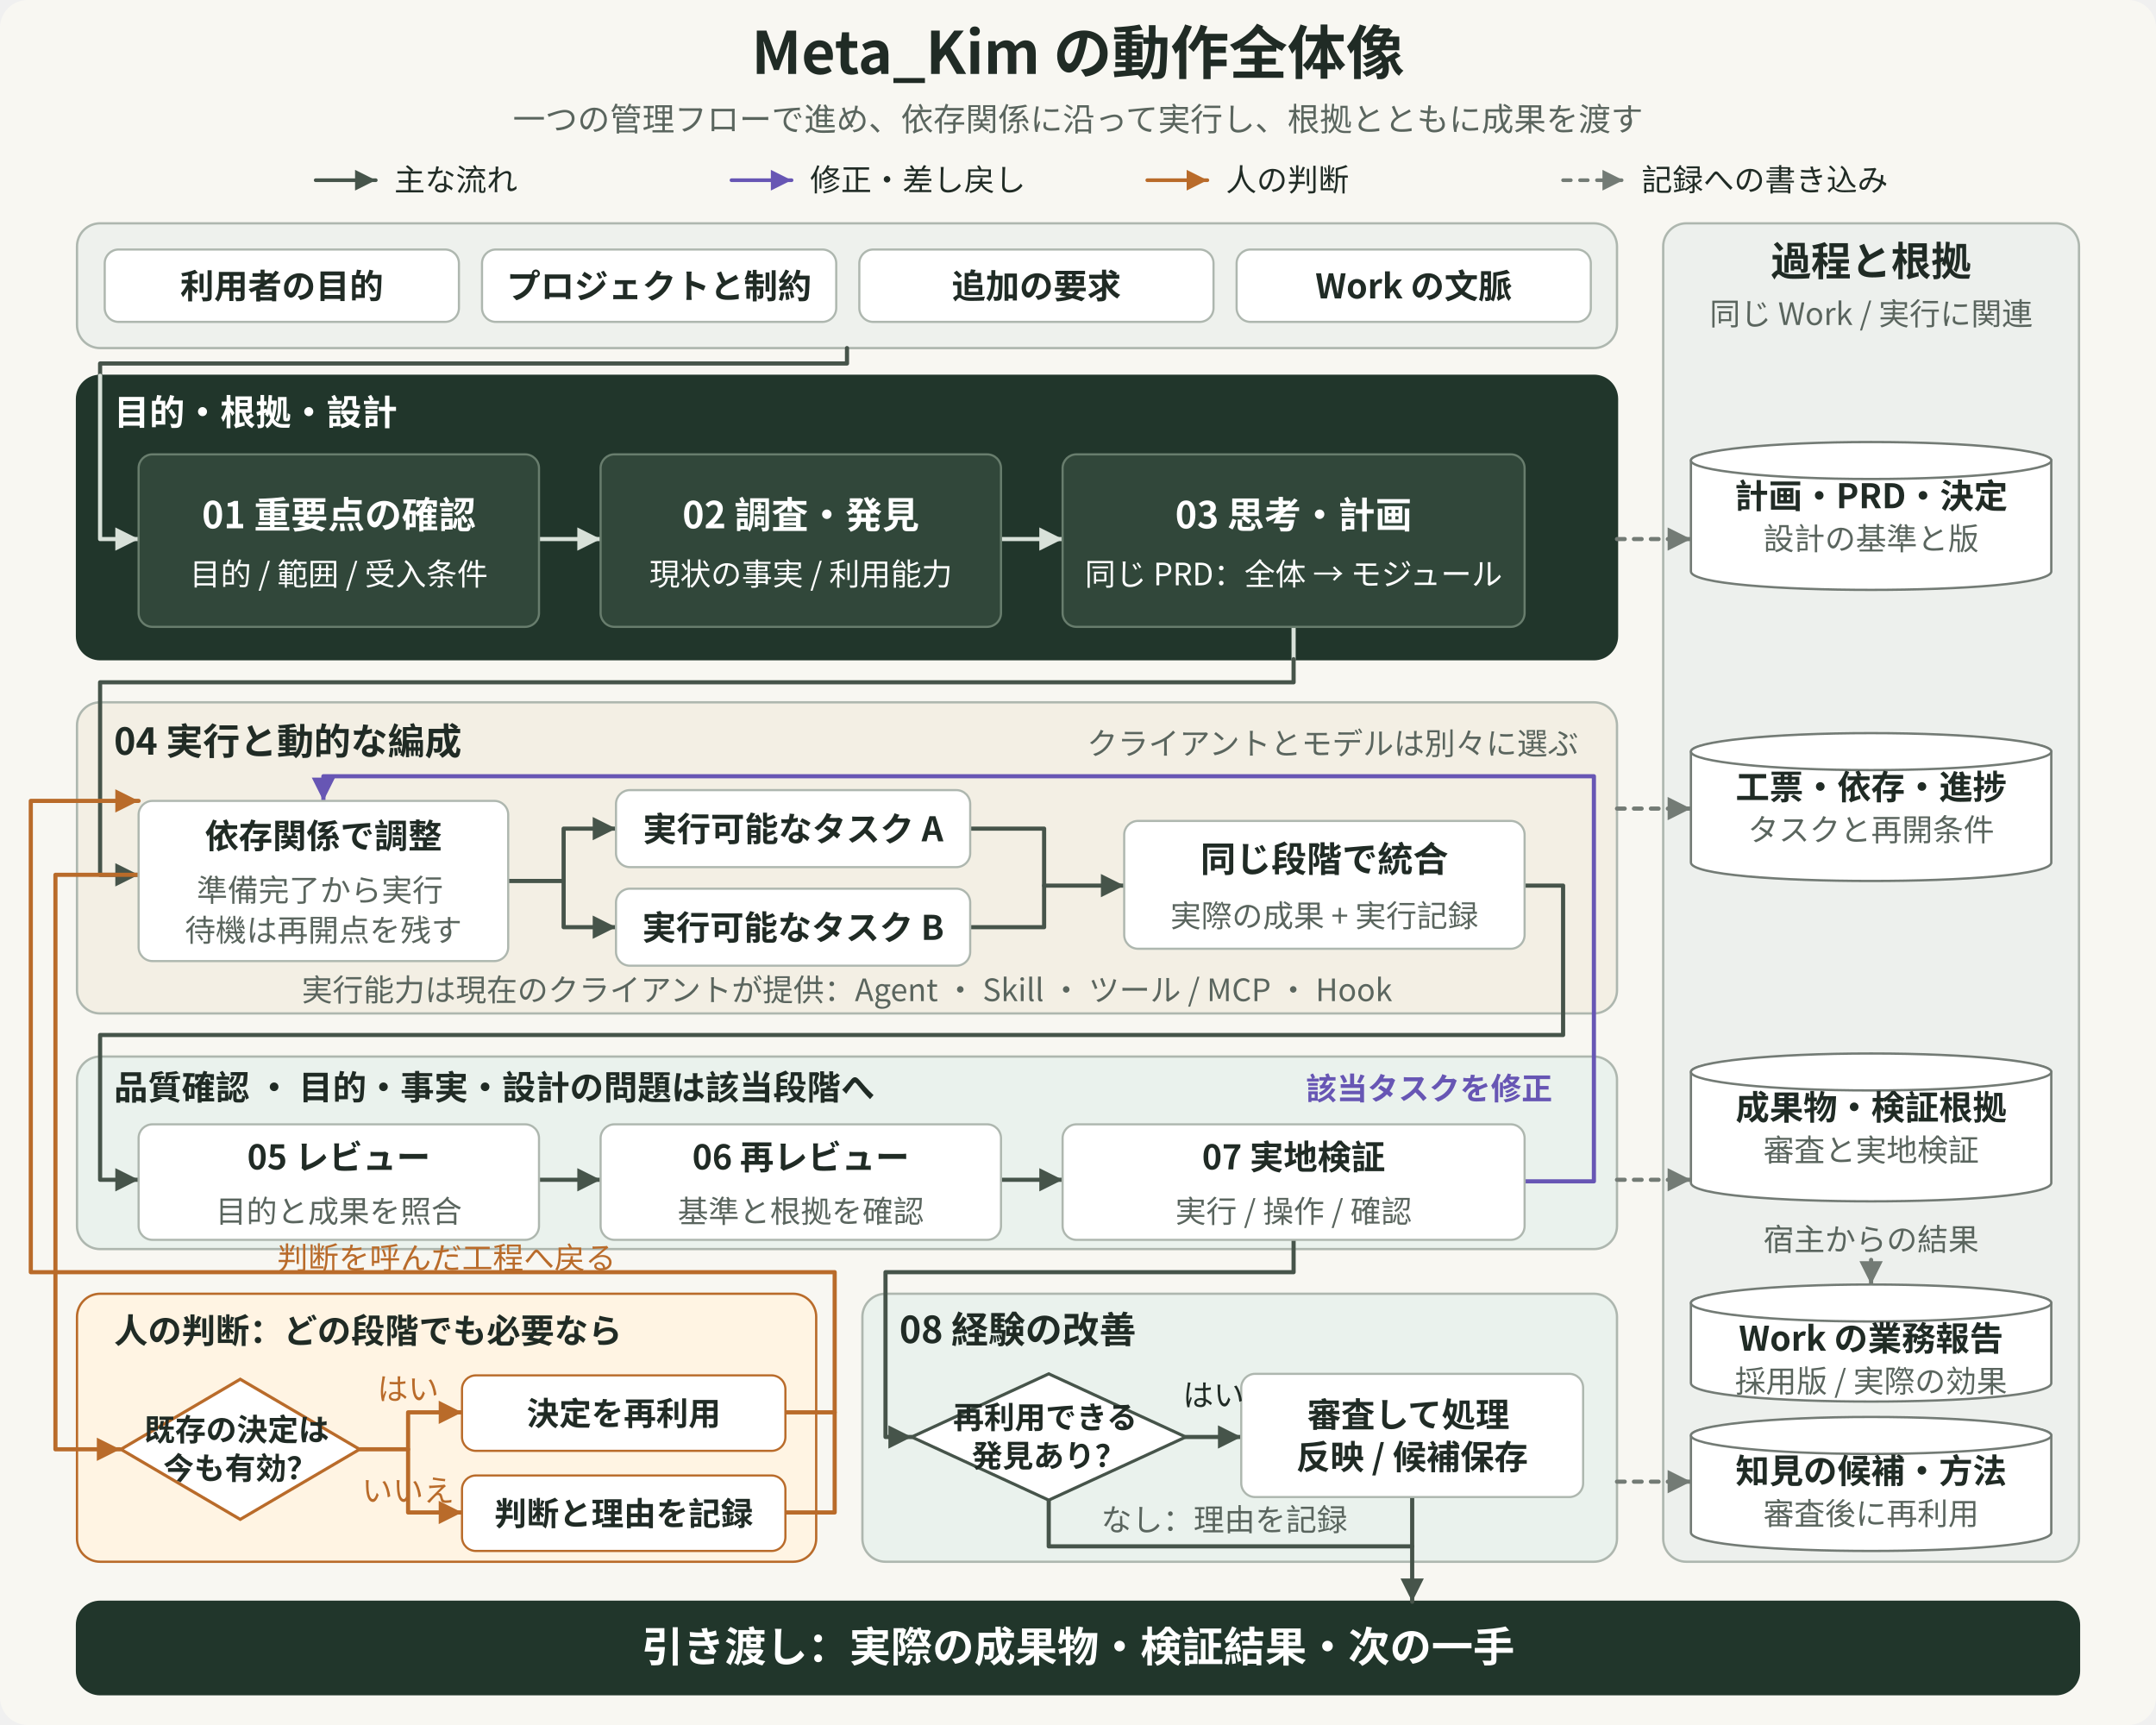
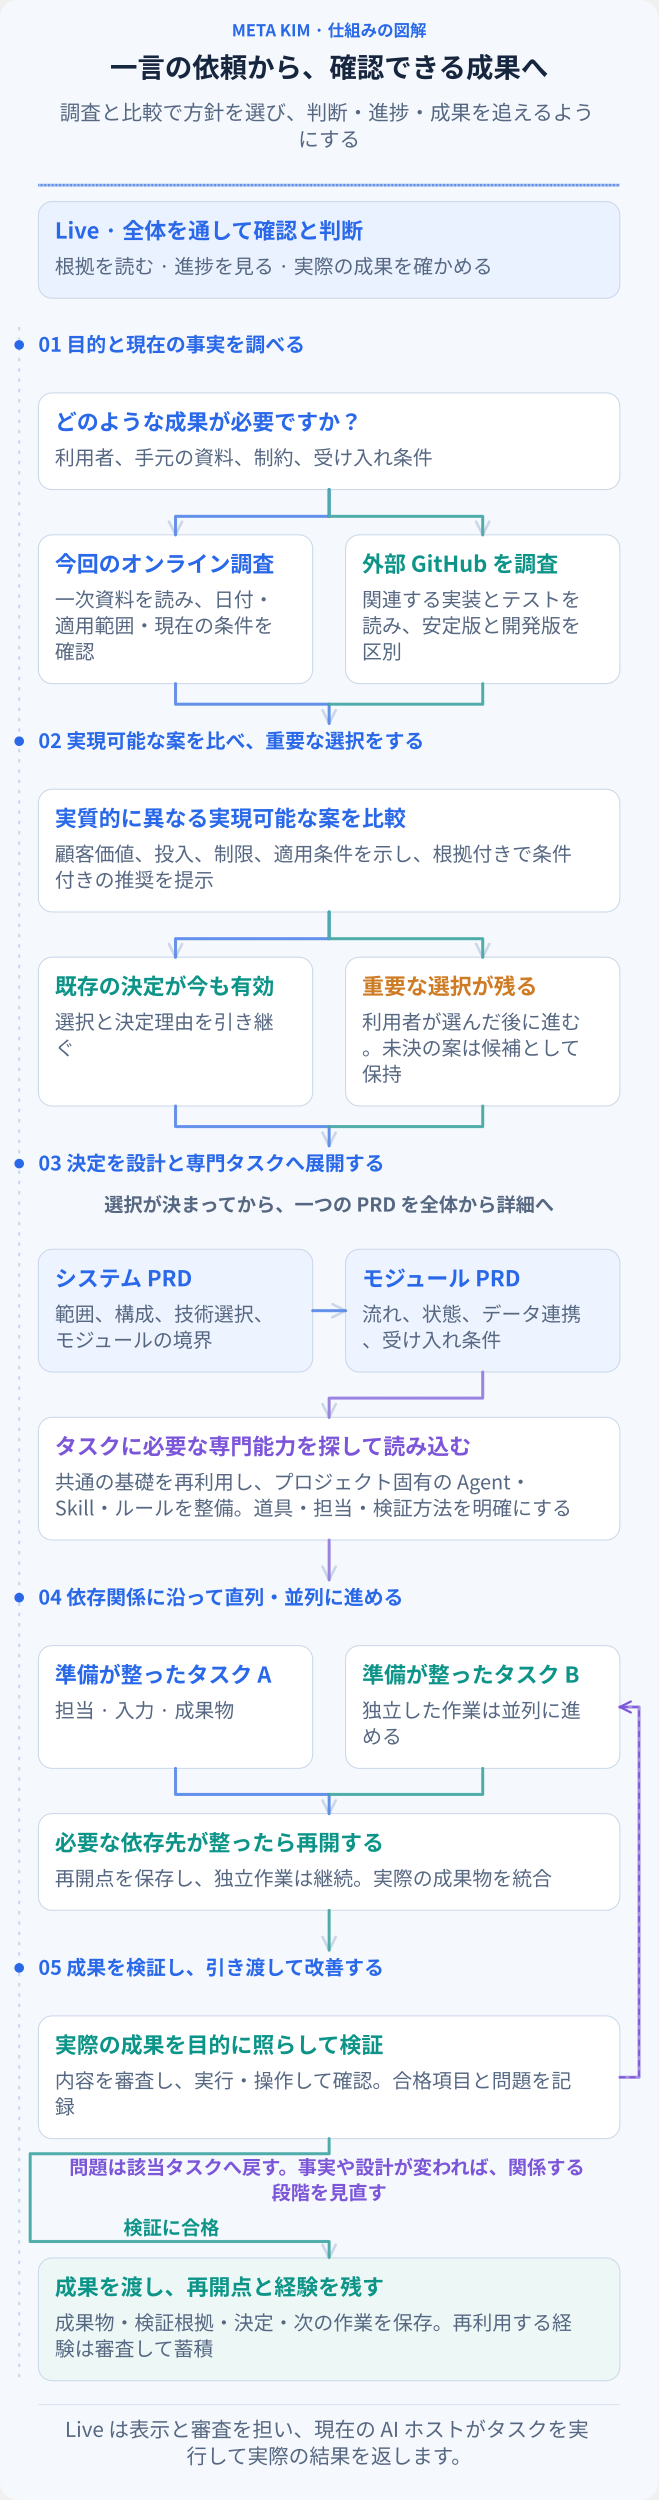
- <svg xmlns="http://www.w3.org/2000/svg" width="1400" height="1120" viewBox="0 0 1400 1120" role="img" aria-labelledby="title desc" lang="ja-JP">
-   <style>text{font-family:"Noto Sans CJK SC","Microsoft YaHei",sans-serif}@media(prefers-reduced-motion:reduce){*{animation:none!important}}</style>
+ <svg xmlns="http://www.w3.org/2000/svg" width="960" height="3646" viewBox="0 0 960 3646" role="img" aria-labelledby="title description" lang="ja-JP" xml:lang="ja-JP">
  <defs>
-     <marker id="main" viewBox="0 0 10 10" refX="9" refY="5" markerWidth="7" markerHeight="7" orient="auto">
-       <path d="M1 1L9 5L1 9Z" fill="#46544a" />
+     <marker id="arrow" viewBox="0 0 10 10" refX="9" refY="5" markerWidth="8" markerHeight="8" orient="auto-start-reverse">
+       <path d="M1 1L9 5L1 9" fill="none" stroke="#cad7e8" stroke-width="1.6" stroke-linecap="round" />
    </marker>
-     <marker id="human" viewBox="0 0 10 10" refX="9" refY="5" markerWidth="7" markerHeight="7" orient="auto">
-       <path d="M1 1L9 5L1 9Z" fill="#b96b2a" />
-     </marker>
-     <marker id="back" viewBox="0 0 10 10" refX="9" refY="5" markerWidth="7" markerHeight="7" orient="auto">
-       <path d="M1 1L9 5L1 9Z" fill="#6756b4" />
-     </marker>
-     <marker id="record" viewBox="0 0 10 10" refX="9" refY="5" markerWidth="7" markerHeight="7" orient="auto">
-       <path d="M1 1L9 5L1 9Z" fill="#737b75" />
-     </marker>
-     <marker id="light" viewBox="0 0 10 10" refX="9" refY="5" markerWidth="7" markerHeight="7" orient="auto">
-       <path d="M1 1L9 5L1 9Z" fill="#d8e1d9" />
+     <marker id="back-arrow" viewBox="0 0 10 10" refX="9" refY="5" markerWidth="8" markerHeight="8" orient="auto">
+       <path d="M1 1L9 5L1 9" fill="none" stroke="#7c56d8" stroke-width="1.6" stroke-linecap="round" />
    </marker>
  </defs>
-   <rect width="1400" height="1120" rx="18" fill="#f8f7f2" />
-   <rect x="50" y="145" width="1000" height="81" rx="15" fill="#eef1ed" stroke="#aeb7af" stroke-width="1.5" />
-   <rect x="50" y="244" width="1000" height="184" rx="15" fill="#21362b" stroke="#21362b" stroke-width="1.5" />
-   <rect x="50" y="456" width="1000" height="202" rx="15" fill="#f3efe4" stroke="#aeb7af" stroke-width="1.5" />
-   <rect x="50" y="686" width="1000" height="125" rx="15" fill="#eaf2ed" stroke="#aeb7af" stroke-width="1.5" />
-   <rect x="50" y="840" width="480" height="174" rx="15" fill="#fff4e3" stroke="#b96b2a" stroke-width="1.5" />
-   <rect x="560" y="840" width="490" height="174" rx="15" fill="#eaf2ed" stroke="#aeb7af" stroke-width="1.5" />
-   <rect x="1080" y="145" width="270" height="869" rx="15" fill="#edf0ed" stroke="#aeb7af" stroke-width="1.5" />
-   <rect x="50" y="1040" width="1300" height="60" rx="15" fill="#21362b" stroke="#21362b" stroke-width="1.5" />
-   <path d="M205 117 L244 117" fill="none" stroke="#46544a" stroke-width="2.4" stroke-linecap="round" stroke-linejoin="round" marker-end="url(#main)" />
-   <path d="M475 117 L514 117" fill="none" stroke="#6756b4" stroke-width="2.4" stroke-linecap="round" stroke-linejoin="round" marker-end="url(#back)" />
-   <path d="M745 117 L784 117" fill="none" stroke="#b96b2a" stroke-width="2.4" stroke-linecap="round" stroke-linejoin="round" marker-end="url(#human)" />
-   <path d="M1015 117 L1054 117" fill="none" stroke="#737b75" stroke-width="2.4" stroke-linecap="round" stroke-linejoin="round" stroke-dasharray="5 6" marker-end="url(#record)" />
-   <path d="M550 226 L550 236 L65 236 L65 244" fill="none" stroke="#46544a" stroke-width="2.7" stroke-linecap="round" stroke-linejoin="round" />
-   <path d="M65 244 L65 350 L90 350" fill="none" stroke="#d8e1d9" stroke-width="2.7" stroke-linecap="round" stroke-linejoin="round" marker-end="url(#light)" />
-   <path d="M350 350 L390 350" fill="none" stroke="#d8e1d9" stroke-width="2.7" stroke-linecap="round" stroke-linejoin="round" marker-end="url(#light)" />
-   <path d="M650 350 L690 350" fill="none" stroke="#d8e1d9" stroke-width="2.7" stroke-linecap="round" stroke-linejoin="round" marker-end="url(#light)" />
-   <path d="M840 407 L840 428" fill="none" stroke="#d8e1d9" stroke-width="2.7" stroke-linecap="round" stroke-linejoin="round" />
-   <path d="M840 428 L840 443 L65 443 L65 568 L90 568" fill="none" stroke="#46544a" stroke-width="2.7" stroke-linecap="round" stroke-linejoin="round" marker-end="url(#main)" />
-   <path d="M330 572 L366 572 L366 538 L400 538" fill="none" stroke="#46544a" stroke-width="2.7" stroke-linecap="round" stroke-linejoin="round" marker-end="url(#main)" />
-   <path d="M366 572 L366 602 L400 602" fill="none" stroke="#46544a" stroke-width="2.7" stroke-linecap="round" stroke-linejoin="round" marker-end="url(#main)" />
-   <path d="M630 538 L678 538 L678 575 L730 575" fill="none" stroke="#46544a" stroke-width="2.7" stroke-linecap="round" stroke-linejoin="round" marker-end="url(#main)" />
-   <path d="M630 602 L678 602 L678 575" fill="none" stroke="#46544a" stroke-width="2.7" stroke-linecap="round" stroke-linejoin="round" />
-   <path d="M990 575 L1015 575 L1015 672 L65 672 L65 766 L90 766" fill="none" stroke="#46544a" stroke-width="2.7" stroke-linecap="round" stroke-linejoin="round" marker-end="url(#main)" />
-   <path d="M350 766 L390 766" fill="none" stroke="#46544a" stroke-width="2.7" stroke-linecap="round" stroke-linejoin="round" marker-end="url(#main)" />
-   <path d="M650 766 L690 766" fill="none" stroke="#46544a" stroke-width="2.7" stroke-linecap="round" stroke-linejoin="round" marker-end="url(#main)" />
-   <path d="M990 767 L1035 767 L1035 504 L210 504 L210 520" fill="none" stroke="#6756b4" stroke-width="2.7" stroke-linecap="round" stroke-linejoin="round" marker-end="url(#back)" />
-   <path d="M90 568 L36 568 L36 941 L78 941" fill="none" stroke="#b96b2a" stroke-width="2.7" stroke-linecap="round" stroke-linejoin="round" marker-end="url(#human)" />
-   <path d="M234 941 L265 941 L265 917 L300 917" fill="none" stroke="#b96b2a" stroke-width="2.7" stroke-linecap="round" stroke-linejoin="round" marker-end="url(#human)" />
-   <path d="M265 941 L265 982 L300 982" fill="none" stroke="#b96b2a" stroke-width="2.7" stroke-linecap="round" stroke-linejoin="round" marker-end="url(#human)" />
-   <path d="M510 917 L542 917 L542 826 L20 826 L20 520 L90 520" fill="none" stroke="#b96b2a" stroke-width="2.7" stroke-linecap="round" stroke-linejoin="round" marker-end="url(#human)" />
-   <path d="M510 982 L542 982 L542 917" fill="none" stroke="#b96b2a" stroke-width="2.7" stroke-linecap="round" stroke-linejoin="round" />
-   <path d="M840 799 L840 826 L575 826 L575 933 L592 933" fill="none" stroke="#46544a" stroke-width="2.7" stroke-linecap="round" stroke-linejoin="round" marker-end="url(#main)" />
-   <path d="M770 933 L806 933" fill="none" stroke="#46544a" stroke-width="2.7" stroke-linecap="round" stroke-linejoin="round" marker-end="url(#main)" />
-   <path d="M681 974 L681 1004 L917 1004" fill="none" stroke="#46544a" stroke-width="2.7" stroke-linecap="round" stroke-linejoin="round" />
-   <path d="M917 972 L917 1040" fill="none" stroke="#46544a" stroke-width="2.7" stroke-linecap="round" stroke-linejoin="round" marker-end="url(#main)" />
-   <path d="M1215 818 L1215 834" fill="none" stroke="#737b75" stroke-width="2.7" stroke-linecap="round" stroke-linejoin="round" stroke-dasharray="5 6" marker-end="url(#record)" />
-   <path d="M1050 350 L1098 350" fill="none" stroke="#737b75" stroke-width="2.7" stroke-linecap="round" stroke-linejoin="round" stroke-dasharray="5 6" marker-end="url(#record)" />
-   <path d="M1050 525 L1098 525" fill="none" stroke="#737b75" stroke-width="2.7" stroke-linecap="round" stroke-linejoin="round" stroke-dasharray="5 6" marker-end="url(#record)" />
-   <path d="M1050 766 L1098 766" fill="none" stroke="#737b75" stroke-width="2.7" stroke-linecap="round" stroke-linejoin="round" stroke-dasharray="5 6" marker-end="url(#record)" />
-   <path d="M1050 962 L1098 962" fill="none" stroke="#737b75" stroke-width="2.7" stroke-linecap="round" stroke-linejoin="round" stroke-dasharray="5 6" marker-end="url(#record)" />
-   <g data-box="68,162,230,47" data-label="利用者の目的">
-     <rect x="68" y="162" width="230" height="47" rx="9" fill="#fff" stroke="#aeb7af" stroke-width="1.4" />
-   </g>
-   <g data-box="313,162,230,47" data-label="プロジェクトと制約">
-     <rect x="313" y="162" width="230" height="47" rx="9" fill="#fff" stroke="#aeb7af" stroke-width="1.4" />
-   </g>
-   <g data-box="558,162,230,47" data-label="追加の要求">
-     <rect x="558" y="162" width="230" height="47" rx="9" fill="#fff" stroke="#aeb7af" stroke-width="1.4" />
-   </g>
-   <g data-box="803,162,230,47" data-label="Work の文脈">
-     <rect x="803" y="162" width="230" height="47" rx="9" fill="#fff" stroke="#aeb7af" stroke-width="1.4" />
-   </g>
-   <g data-box="90,295,260,112" data-label="01 重要点の確認">
-     <rect x="90" y="295" width="260" height="112" rx="9" fill="#31473a" stroke="#687d6d" stroke-width="1.4" />
-   </g>
-   <g data-box="390,295,260,112" data-label="02 調査・発見">
-     <rect x="390" y="295" width="260" height="112" rx="9" fill="#31473a" stroke="#687d6d" stroke-width="1.4" />
-   </g>
-   <g data-box="690,295,300,112" data-label="03 思考・計画">
-     <rect x="690" y="295" width="300" height="112" rx="9" fill="#31473a" stroke="#687d6d" stroke-width="1.4" />
-   </g>
-   <g data-box="90,520,240,104" data-label="依存関係で調整">
-     <rect x="90" y="520" width="240" height="104" rx="9" fill="#fff" stroke="#aeb7af" stroke-width="1.4" />
-   </g>
-   <g data-box="400,513,230,50" data-label="実行可能なタスク A">
-     <rect x="400" y="513" width="230" height="50" rx="9" fill="#fff" stroke="#aeb7af" stroke-width="1.4" />
-   </g>
-   <g data-box="400,577,230,50" data-label="実行可能なタスク B">
-     <rect x="400" y="577" width="230" height="50" rx="9" fill="#fff" stroke="#aeb7af" stroke-width="1.4" />
-   </g>
-   <g data-box="730,533,260,83" data-label="同じ段階で統合">
-     <rect x="730" y="533" width="260" height="83" rx="9" fill="#fff" stroke="#aeb7af" stroke-width="1.4" />
-   </g>
-   <g data-box="90,730,260,75" data-label="05 レビュー">
-     <rect x="90" y="730" width="260" height="75" rx="9" fill="#fff" stroke="#aeb7af" stroke-width="1.4" />
-   </g>
-   <g data-box="390,730,260,75" data-label="06 再レビュー">
-     <rect x="390" y="730" width="260" height="75" rx="9" fill="#fff" stroke="#aeb7af" stroke-width="1.4" />
-   </g>
-   <g data-box="690,730,300,75" data-label="07 実地検証">
-     <rect x="690" y="730" width="300" height="75" rx="9" fill="#fff" stroke="#aeb7af" stroke-width="1.4" />
-   </g>
-   <path d="M156 895.5L233.5 941L156 986.5L78.5 941Z" fill="#fff" stroke="#b96b2a" stroke-width="2" />
-   <g data-box="300,893,210,49" data-label="決定を再利用">
-     <rect x="300" y="893" width="210" height="49" rx="9" fill="#fff" stroke="#b96b2a" stroke-width="1.4" />
-   </g>
-   <g data-box="300,958,210,49" data-label="判断と理由を記録">
-     <rect x="300" y="958" width="210" height="49" rx="9" fill="#fff" stroke="#b96b2a" stroke-width="1.4" />
-   </g>
-   <path d="M681 892.0L770.0 933L681 974.0L592.0 933Z" fill="#fff" stroke="#46544a" stroke-width="2" />
-   <g data-box="806,892,222,80" data-label="審査して処理 反映 / 候補保存">
-     <rect x="806" y="892" width="222" height="80" rx="9" fill="#fff" stroke="#aeb7af" stroke-width="1.4" />
-   </g>
-   <path d="M1098 299C1098 285 1332 285 1332 299V371C1332 387 1098 387 1098 371Z" fill="#fff" stroke="#737b75" stroke-width="1.5" />
-   <ellipse cx="1215.0" cy="299" rx="117.0" ry="12" fill="#fff" stroke="#737b75" stroke-width="1.5" />
-   <path d="M1098 488C1098 474 1332 474 1332 488V560C1332 576 1098 576 1098 560Z" fill="#fff" stroke="#737b75" stroke-width="1.5" />
-   <ellipse cx="1215.0" cy="488" rx="117.0" ry="12" fill="#fff" stroke="#737b75" stroke-width="1.5" />
-   <path d="M1098 696C1098 682 1332 682 1332 696V768C1332 784 1098 784 1098 768Z" fill="#fff" stroke="#737b75" stroke-width="1.5" />
-   <ellipse cx="1215.0" cy="696" rx="117.0" ry="12" fill="#fff" stroke="#737b75" stroke-width="1.5" />
-   <path d="M1098 846C1098 832 1332 832 1332 846V898C1332 914 1098 914 1098 898Z" fill="#fff" stroke="#737b75" stroke-width="1.5" />
-   <ellipse cx="1215.0" cy="846" rx="117.0" ry="12" fill="#fff" stroke="#737b75" stroke-width="1.5" />
-   <path d="M1098 932C1098 918 1332 918 1332 932V995C1332 1011 1098 1011 1098 995Z" fill="#fff" stroke="#737b75" stroke-width="1.5" />
-   <ellipse cx="1215.0" cy="932" rx="117.0" ry="12" fill="#fff" stroke="#737b75" stroke-width="1.5" />
-   <text x="700" y="48" fill="#202b25" font-size="38" font-weight="700" text-anchor="middle">
-     <tspan x="700" dy="0">Meta_Kim の動作全体像</tspan>
-   </text>
-   <text x="700" y="85" fill="#5a655e" font-size="21" font-weight="450" text-anchor="middle">
-     <tspan x="700" dy="0">一つの管理フローで進め、依存関係に沿って実行し、根拠とともに成果を渡す</tspan>
-   </text>
-   <text x="256" y="124" fill="#202b25" font-size="20" font-weight="450" text-anchor="start">
-     <tspan x="256" dy="0">主な流れ</tspan>
-   </text>
-   <text x="526" y="124" fill="#202b25" font-size="20" font-weight="450" text-anchor="start">
-     <tspan x="526" dy="0">修正・差し戻し</tspan>
-   </text>
-   <text x="796" y="124" fill="#202b25" font-size="20" font-weight="450" text-anchor="start">
-     <tspan x="796" dy="0">人の判断</tspan>
-   </text>
-   <text x="1066" y="124" fill="#202b25" font-size="20" font-weight="450" text-anchor="start">
-     <tspan x="1066" dy="0">記録への書き込み</tspan>
-   </text>
-   <text x="183.0" y="193.75" fill="#202b25" font-size="22" font-weight="700" text-anchor="middle">
-     <tspan x="183.0" dy="0">利用者の目的</tspan>
-   </text>
-   <text x="428.0" y="193.75" fill="#202b25" font-size="22" font-weight="700" text-anchor="middle">
-     <tspan x="428.0" dy="0">プロジェクトと制約</tspan>
-   </text>
-   <text x="673.0" y="193.75" fill="#202b25" font-size="22" font-weight="700" text-anchor="middle">
-     <tspan x="673.0" dy="0">追加の要求</tspan>
-   </text>
-   <text x="918.0" y="193.75" fill="#202b25" font-size="22" font-weight="700" text-anchor="middle">
-     <tspan x="918.0" dy="0">Work の文脈</tspan>
-   </text>
-   <text x="74" y="276" fill="#fff" font-size="23" font-weight="700" text-anchor="start">
-     <tspan x="74" dy="0">目的・根拠・設計</tspan>
-   </text>
-   <text x="220.0" y="343.0" fill="#fff" font-size="24" font-weight="700" text-anchor="middle">
-     <tspan x="220.0" dy="0">01 重要点の確認</tspan>
-   </text>
-   <text x="220.0" y="380.0" fill="#fff" font-size="20" font-weight="450" text-anchor="middle">
-     <tspan x="220.0" dy="0">目的 / 範囲 / 受入条件</tspan>
-   </text>
-   <text x="520.0" y="343.0" fill="#fff" font-size="24" font-weight="700" text-anchor="middle">
-     <tspan x="520.0" dy="0">02 調査・発見</tspan>
-   </text>
-   <text x="520.0" y="380.0" fill="#fff" font-size="20" font-weight="450" text-anchor="middle">
-     <tspan x="520.0" dy="0">現状の事実 / 利用能力</tspan>
-   </text>
-   <text x="840.0" y="343.0" fill="#fff" font-size="24" font-weight="700" text-anchor="middle">
-     <tspan x="840.0" dy="0">03 思考・計画</tspan>
-   </text>
-   <text x="840.0" y="380.0" fill="#fff" font-size="20" font-weight="450" text-anchor="middle">
-     <tspan x="840.0" dy="0">同じ PRD：全体 → モジュール</tspan>
-   </text>
-   <text x="74" y="490" fill="#202b25" font-size="24" font-weight="700" text-anchor="start">
-     <tspan x="74" dy="0">04 実行と動的な編成</tspan>
-   </text>
-   <text x="1025" y="490" fill="#5a655e" font-size="20" font-weight="450" text-anchor="end">
-     <tspan x="1025" dy="0">クライアントとモデルは別々に選ぶ</tspan>
-   </text>
-   <text x="210.0" y="550.75" fill="#202b25" font-size="22" font-weight="700" text-anchor="middle">
-     <tspan x="210.0" dy="0">依存関係で調整</tspan>
-   </text>
-   <text x="210.0" y="585.25" fill="#5a655e" font-size="20" font-weight="450" text-anchor="middle">
-     <tspan x="210.0" dy="0">準備完了から実行</tspan>
-     <tspan x="210.0" dy="26.0">待機は再開点を残す</tspan>
-   </text>
-   <text x="515.0" y="546.25" fill="#202b25" font-size="22" font-weight="700" text-anchor="middle">
-     <tspan x="515.0" dy="0">実行可能なタスク A</tspan>
-   </text>
-   <text x="515.0" y="610.25" fill="#202b25" font-size="22" font-weight="700" text-anchor="middle">
-     <tspan x="515.0" dy="0">実行可能なタスク B</tspan>
-   </text>
-   <text x="860.0" y="566.125" fill="#202b25" font-size="23" font-weight="700" text-anchor="middle">
-     <tspan x="860.0" dy="0">同じ段階で統合</tspan>
-   </text>
-   <text x="860.0" y="601.875" fill="#5a655e" font-size="20" font-weight="450" text-anchor="middle">
-     <tspan x="860.0" dy="0">実際の成果 + 実行記録</tspan>
-   </text>
-   <text x="550" y="650" fill="#5a655e" font-size="20" font-weight="450" text-anchor="middle">
-     <tspan x="550" dy="0">実行能力は現在のクライアントが提供：Agent · Skill · ツール / MCP · Hook</tspan>
-   </text>
-   <text x="74" y="714" fill="#202b25" font-size="22" font-weight="700" text-anchor="start">
-     <tspan x="74" dy="0">品質確認 · 目的・事実・設計の問題は該当段階へ</tspan>
-   </text>
-   <text x="220.0" y="759.25" fill="#202b25" font-size="22" font-weight="700" text-anchor="middle">
-     <tspan x="220.0" dy="0">05 レビュー</tspan>
-   </text>
-   <text x="220.0" y="793.75" fill="#5a655e" font-size="20" font-weight="450" text-anchor="middle">
-     <tspan x="220.0" dy="0">目的と成果を照合</tspan>
-   </text>
-   <text x="520.0" y="759.25" fill="#202b25" font-size="22" font-weight="700" text-anchor="middle">
-     <tspan x="520.0" dy="0">06 再レビュー</tspan>
-   </text>
-   <text x="520.0" y="793.75" fill="#5a655e" font-size="20" font-weight="450" text-anchor="middle">
-     <tspan x="520.0" dy="0">基準と根拠を確認</tspan>
-   </text>
-   <text x="840.0" y="759.25" fill="#202b25" font-size="22" font-weight="700" text-anchor="middle">
-     <tspan x="840.0" dy="0">07 実地検証</tspan>
-   </text>
-   <text x="840.0" y="793.75" fill="#5a655e" font-size="20" font-weight="450" text-anchor="middle">
-     <tspan x="840.0" dy="0">実行 / 操作 / 確認</tspan>
-   </text>
-   <text x="1008" y="714" fill="#6756b4" font-size="20" font-weight="700" text-anchor="end">
-     <tspan x="1008" dy="0">該当タスクを修正</tspan>
-   </text>
-   <text x="74" y="872" fill="#202b25" font-size="22" font-weight="700" text-anchor="start">
-     <tspan x="74" dy="0">人の判断：どの段階でも必要なら</tspan>
-   </text>
-   <text x="156" y="935.5" fill="#202b25" font-size="20" font-weight="700" text-anchor="middle">
-     <tspan x="156" dy="0">既存の決定は</tspan>
-     <tspan x="156" dy="25.0">今も有効？</tspan>
-   </text>
-   <text x="405.0" y="925.375" fill="#202b25" font-size="21" font-weight="700" text-anchor="middle">
-     <tspan x="405.0" dy="0">決定を再利用</tspan>
-   </text>
-   <text x="405.0" y="990.375" fill="#202b25" font-size="21" font-weight="700" text-anchor="middle">
-     <tspan x="405.0" dy="0">判断と理由を記録</tspan>
-   </text>
-   <text x="265" y="909" fill="#b96b2a" font-size="20" font-weight="450" text-anchor="middle">
-     <tspan x="265" dy="0">はい</tspan>
-   </text>
-   <text x="265" y="975" fill="#b96b2a" font-size="20" font-weight="450" text-anchor="middle">
-     <tspan x="265" dy="0">いいえ</tspan>
-   </text>
-   <text x="290" y="824" fill="#b96b2a" font-size="20" font-weight="450" text-anchor="middle">
-     <tspan x="290" dy="0">判断を呼んだ工程へ戻る</tspan>
-   </text>
-   <text x="584" y="872" fill="#202b25" font-size="24" font-weight="700" text-anchor="start">
-     <tspan x="584" dy="0">08 経験の改善</tspan>
-   </text>
-   <text x="681" y="927.5" fill="#202b25" font-size="20" font-weight="700" text-anchor="middle">
-     <tspan x="681" dy="0">再利用できる</tspan>
-     <tspan x="681" dy="25.0">発見あり？</tspan>
-   </text>
-   <text x="917.0" y="926.5" fill="#202b25" font-size="22" font-weight="700" text-anchor="middle">
-     <tspan x="917.0" dy="0">審査して処理</tspan>
-     <tspan x="917.0" dy="27.5">反映 / 候補保存</tspan>
-   </text>
-   <text x="788" y="913" fill="#202b25" font-size="20" font-weight="450" text-anchor="middle">
-     <tspan x="788" dy="0">はい</tspan>
-   </text>
-   <text x="795" y="994" fill="#5a655e" font-size="20" font-weight="450" text-anchor="middle">
-     <tspan x="795" dy="0">なし：理由を記録</tspan>
-   </text>
-   <text x="1215" y="179" fill="#202b25" font-size="26" font-weight="700" text-anchor="middle">
-     <tspan x="1215" dy="0">過程と根拠</tspan>
-   </text>
-   <text x="1215" y="211" fill="#5a655e" font-size="20" font-weight="450" text-anchor="middle">
-     <tspan x="1215" dy="0">同じ Work / 実行に関連</tspan>
-   </text>
-   <text x="1215.0" y="330" fill="#202b25" font-size="22" font-weight="700" text-anchor="middle">
-     <tspan x="1215.0" dy="0">計画・PRD・決定</tspan>
-   </text>
-   <text x="1215.0" y="357" fill="#5a655e" font-size="20" font-weight="450" text-anchor="middle">
-     <tspan x="1215.0" dy="0">設計の基準と版</tspan>
-   </text>
-   <text x="1215.0" y="519" fill="#202b25" font-size="22" font-weight="700" text-anchor="middle">
-     <tspan x="1215.0" dy="0">工票・依存・進捗</tspan>
-   </text>
-   <text x="1215.0" y="546" fill="#5a655e" font-size="20" font-weight="450" text-anchor="middle">
-     <tspan x="1215.0" dy="0">タスクと再開条件</tspan>
-   </text>
-   <text x="1215.0" y="727" fill="#202b25" font-size="22" font-weight="700" text-anchor="middle">
-     <tspan x="1215.0" dy="0">成果物・検証根拠</tspan>
-   </text>
-   <text x="1215.0" y="754" fill="#5a655e" font-size="20" font-weight="450" text-anchor="middle">
-     <tspan x="1215.0" dy="0">審査と実地検証</tspan>
-   </text>
-   <text x="1215.0" y="877" fill="#202b25" font-size="22" font-weight="700" text-anchor="middle">
-     <tspan x="1215.0" dy="0">Work の業務報告</tspan>
-   </text>
-   <text x="1215.0" y="904" fill="#5a655e" font-size="20" font-weight="450" text-anchor="middle">
-     <tspan x="1215.0" dy="0">採用版 / 実際の効果</tspan>
-   </text>
-   <text x="1215.0" y="963" fill="#202b25" font-size="22" font-weight="700" text-anchor="middle">
-     <tspan x="1215.0" dy="0">知見の候補・方法</tspan>
-   </text>
-   <text x="1215.0" y="990" fill="#5a655e" font-size="20" font-weight="450" text-anchor="middle">
-     <tspan x="1215.0" dy="0">審査後に再利用</tspan>
-   </text>
-   <text x="1215" y="812" fill="#5a655e" font-size="20" font-weight="450" text-anchor="middle">
-     <tspan x="1215" dy="0">宿主からの結果</tspan>
-   </text>
-   <text x="700" y="1079" fill="#fff" font-size="27" font-weight="700" text-anchor="middle">
-     <tspan x="700" dy="0">引き渡し：実際の成果物・検証結果・次の一手</tspan>
+   <style>text{font-family:"Noto Sans CJK JP","Yu Gothic",Arial,sans-serif}.clock{stroke-dasharray:1;stroke-dashoffset:0;animation:clock 36s linear infinite}@keyframes clock{from{stroke-dashoffset:1}to{stroke-dashoffset:0}}@keyframes m0{0%,1%{opacity:0}2.2%,97.8%{opacity:1}99%,100%{opacity:0}}.m0{opacity:0;animation:m0 36s ease-in-out infinite}
+ @keyframes m1{0%,2%{opacity:0}3.2%,8.8%{opacity:1}10%,100%{opacity:0}}.m1{opacity:0;animation:m1 36s ease-in-out infinite}
+ @keyframes m2{0%,11%{opacity:0}12.2%,21.8%{opacity:1}23%,100%{opacity:0}}.m2{opacity:0;animation:m2 36s ease-in-out infinite}
+ @keyframes m3{0%,11%{opacity:0}12.2%,21.8%{opacity:1}23%,100%{opacity:0}}.m3{opacity:0;animation:m3 36s ease-in-out infinite}
+ @keyframes m4{0%,8%{stroke-dashoffset:1;opacity:0}9%{opacity:1}14%,100%{stroke-dashoffset:0;opacity:.8}}.m4{stroke-dashoffset:0;opacity:.65;animation:m4 36s ease-in-out infinite}
+ @keyframes m5{0%,8%{stroke-dashoffset:1;opacity:0}9%{opacity:1}14%,100%{stroke-dashoffset:0;opacity:.8}}.m5{stroke-dashoffset:0;opacity:.65;animation:m5 36s ease-in-out infinite}
+ @keyframes m6{0%,24%{opacity:0}25.2%,34.8%{opacity:1}36%,100%{opacity:0}}.m6{opacity:0;animation:m6 36s ease-in-out infinite}
+ @keyframes m7{0%,19%{stroke-dashoffset:1;opacity:0}20%{opacity:1}27%,100%{stroke-dashoffset:0;opacity:.8}}.m7{stroke-dashoffset:0;opacity:.65;animation:m7 36s ease-in-out infinite}
+ @keyframes m8{0%,19%{stroke-dashoffset:1;opacity:0}20%{opacity:1}27%,100%{stroke-dashoffset:0;opacity:.8}}.m8{stroke-dashoffset:0;opacity:.65;animation:m8 36s ease-in-out infinite}
+ @keyframes m9{0%,37%{opacity:0}38.2%,44.8%{opacity:1}46%,100%{opacity:0}}.m9{opacity:0;animation:m9 36s ease-in-out infinite}
+ @keyframes m10{0%,37%{opacity:0}38.2%,44.8%{opacity:1}46%,100%{opacity:0}}.m10{opacity:0;animation:m10 36s ease-in-out infinite}
+ @keyframes m11{0%,34%{stroke-dashoffset:1;opacity:0}35%{opacity:1}40%,100%{stroke-dashoffset:0;opacity:.8}}.m11{stroke-dashoffset:0;opacity:.65;animation:m11 36s ease-in-out infinite}
+ @keyframes m12{0%,34%{stroke-dashoffset:1;opacity:0}35%{opacity:1}40%,100%{stroke-dashoffset:0;opacity:.8}}.m12{stroke-dashoffset:0;opacity:.65;animation:m12 36s ease-in-out infinite}
+ @keyframes m13{0%,49%{opacity:0}50.2%,54.8%{opacity:1}56%,100%{opacity:0}}.m13{opacity:0;animation:m13 36s ease-in-out infinite}
+ @keyframes m14{0%,57%{opacity:0}58.2%,62.8%{opacity:1}64%,100%{opacity:0}}.m14{opacity:0;animation:m14 36s ease-in-out infinite}
+ @keyframes m15{0%,44%{stroke-dashoffset:1;opacity:0}45%{opacity:1}50%,100%{stroke-dashoffset:0;opacity:.8}}.m15{stroke-dashoffset:0;opacity:.65;animation:m15 36s ease-in-out infinite}
+ @keyframes m16{0%,44%{stroke-dashoffset:1;opacity:0}45%{opacity:1}50%,100%{stroke-dashoffset:0;opacity:.8}}.m16{stroke-dashoffset:0;opacity:.65;animation:m16 36s ease-in-out infinite}
+ @keyframes m17{0%,54%{stroke-dashoffset:1;opacity:0}55%{opacity:1}60%,100%{stroke-dashoffset:0;opacity:.8}}.m17{stroke-dashoffset:0;opacity:.65;animation:m17 36s ease-in-out infinite}
+ @keyframes m18{0%,65%{opacity:0}66.2%,72.8%{opacity:1}74%,100%{opacity:0}}.m18{opacity:0;animation:m18 36s ease-in-out infinite}
+ @keyframes m19{0%,62%{stroke-dashoffset:1;opacity:0}63%{opacity:1}67%,100%{stroke-dashoffset:0;opacity:.8}}.m19{stroke-dashoffset:0;opacity:.65;animation:m19 36s ease-in-out infinite}
+ @keyframes m20{0%,75%{opacity:0}76.2%,81.8%{opacity:1}83%,100%{opacity:0}}.m20{opacity:0;animation:m20 36s ease-in-out infinite}
+ @keyframes m21{0%,75%{opacity:0}76.2%,81.8%{opacity:1}83%,100%{opacity:0}}.m21{opacity:0;animation:m21 36s ease-in-out infinite}
+ @keyframes m22{0%,71%{stroke-dashoffset:1;opacity:0}72%{opacity:1}76%,100%{stroke-dashoffset:0;opacity:.8}}.m22{stroke-dashoffset:0;opacity:.65;animation:m22 36s ease-in-out infinite}
+ @keyframes m23{0%,82%{opacity:0}83.2%,85.8%{opacity:1}87%,100%{opacity:0}}.m23{opacity:0;animation:m23 36s ease-in-out infinite}
+ @keyframes m24{0%,79%{stroke-dashoffset:1;opacity:0}80%{opacity:1}84%,100%{stroke-dashoffset:0;opacity:.8}}.m24{stroke-dashoffset:0;opacity:.65;animation:m24 36s ease-in-out infinite}
+ @keyframes m25{0%,79%{stroke-dashoffset:1;opacity:0}80%{opacity:1}84%,100%{stroke-dashoffset:0;opacity:.8}}.m25{stroke-dashoffset:0;opacity:.65;animation:m25 36s ease-in-out infinite}
+ @keyframes m26{0%,87%{opacity:0}88.2%,91.8%{opacity:1}93%,100%{opacity:0}}.m26{opacity:0;animation:m26 36s ease-in-out infinite}
+ @keyframes m27{0%,85%{stroke-dashoffset:1;opacity:0}86%{opacity:1}89%,100%{stroke-dashoffset:0;opacity:.8}}.m27{stroke-dashoffset:0;opacity:.65;animation:m27 36s ease-in-out infinite}
+ @keyframes m28{0%,90%{stroke-dashoffset:1;opacity:0}91%{opacity:1}94%{stroke-dashoffset:0;opacity:1}96%,100%{stroke-dashoffset:0;opacity:0}}.m28{stroke-dashoffset:0;opacity:.65;animation:m28 36s ease-in-out infinite}
+ @keyframes m29{0%,94%{opacity:0}95.2%,97.8%{opacity:1}99%,100%{opacity:0}}.m29{opacity:0;animation:m29 36s ease-in-out infinite}
+ @keyframes m30{0%,93%{stroke-dashoffset:1;opacity:0}94%{opacity:1}98%,100%{stroke-dashoffset:0;opacity:.8}}.m30{stroke-dashoffset:0;opacity:.65;animation:m30 36s ease-in-out infinite}@media(prefers-reduced-motion:reduce){*{animation:none!important}.focus,.clock{display:none}.completed{opacity:1}.progress{transform:scaleX(1)}.transfer{stroke-dashoffset:0;opacity:.45}}</style>
+   <rect width="960" height="3646" rx="26" fill="#f5f8fc" />
+   <path d="M28 477V3472" fill="none" stroke="#c9d8f0" stroke-width="3" stroke-dasharray="5 10" />
+   <text x="480" y="53" font-size="24" font-weight="700" fill="#2968e8" text-anchor="middle">
+     <tspan x="480" dy="0">META KIM · 仕組みの図解</tspan>
+   </text>
+   <text x="480" y="113" font-size="40" font-weight="750" fill="#17263f" text-anchor="middle">
+     <tspan x="480" dy="0">一言の依頼から、確認できる成果へ</tspan>
+   </text>
+   <text x="480" y="175" font-size="30" font-weight="450" fill="#566782" text-anchor="middle">
+     <tspan x="480" dy="0">調査と比較で方針を選び、判断・進捗・成果を追えるよう</tspan>
+     <tspan x="480" dy="39">にする</tspan>
+   </text>
+   <path d="M56 270H904" stroke="#dce5f2" stroke-width="4" />
+   <path class="clock" pathLength="1" d="M56 270H904" stroke="#2968e8" stroke-width="4" />
+   <g class="node" data-label="Live · 全体を通して確認と判断" data-box="56,294,848,141">
+     <rect x="56" y="294" width="848" height="141" rx="20" fill="#eaf1ff" stroke="#cad7e8" stroke-width="1.5" />
+     <rect class="focus m0" x="56" y="294" width="848" height="141" rx="20" fill="#2968e8" fill-opacity=".045" stroke="#2968e8" stroke-width="3" />
+     <text x="80" y="348" font-size="32" font-weight="700" fill="#2968e8" text-anchor="start">
+       <tspan x="80" dy="0">Live · 全体を通して確認と判断</tspan>
+     </text>
+     <text x="80" y="399" font-size="29" font-weight="450" fill="#566782" text-anchor="start">
+       <tspan x="80" dy="0">根拠を読む · 進捗を見る · 実際の成果を確かめる</tspan>
+     </text>
+   </g>
+   <circle cx="28" cy="503" r="7" fill="#2968e8" />
+   <text x="56" y="513" font-size="29" font-weight="700" fill="#2968e8" text-anchor="start">
+     <tspan x="56" dy="0">01  目的と現在の事実を調べる</tspan>
+   </text>
+   <g class="node" data-label="どのような成果が必要ですか？" data-box="56,573,848,141">
+     <rect x="56" y="573" width="848" height="141" rx="20" fill="#fff" stroke="#cad7e8" stroke-width="1.5" />
+     <rect class="focus m1" x="56" y="573" width="848" height="141" rx="20" fill="#2968e8" fill-opacity=".045" stroke="#2968e8" stroke-width="3" />
+     <text x="80" y="627" font-size="32" font-weight="700" fill="#2968e8" text-anchor="start">
+       <tspan x="80" dy="0">どのような成果が必要ですか？</tspan>
+     </text>
+     <text x="80" y="678" font-size="29" font-weight="450" fill="#566782" text-anchor="start">
+       <tspan x="80" dy="0">利用者、手元の資料、制約、受け入れ条件</tspan>
+     </text>
+   </g>
+   <g class="node" data-label="今回のオンライン調査" data-box="56,780,400,217">
+     <rect x="56" y="780" width="400" height="217" rx="20" fill="#fff" stroke="#cad7e8" stroke-width="1.5" />
+     <rect class="focus m2" x="56" y="780" width="400" height="217" rx="20" fill="#2968e8" fill-opacity=".045" stroke="#2968e8" stroke-width="3" />
+     <text x="80" y="834" font-size="32" font-weight="700" fill="#2968e8" text-anchor="start">
+       <tspan x="80" dy="0">今回のオンライン調査</tspan>
+     </text>
+     <text x="80" y="885" font-size="29" font-weight="450" fill="#566782" text-anchor="start">
+       <tspan x="80" dy="0">一次資料を読み、日付・</tspan>
+       <tspan x="80" dy="38">適用範囲・現在の条件を</tspan>
+       <tspan x="80" dy="38">確認</tspan>
+     </text>
+   </g>
+   <g class="node" data-label="外部 GitHub を調査" data-box="504,780,400,217">
+     <rect x="504" y="780" width="400" height="217" rx="20" fill="#fff" stroke="#cad7e8" stroke-width="1.5" />
+     <rect class="focus m3" x="504" y="780" width="400" height="217" rx="20" fill="#0d9488" fill-opacity=".045" stroke="#0d9488" stroke-width="3" />
+     <text x="528" y="834" font-size="32" font-weight="700" fill="#0d9488" text-anchor="start">
+       <tspan x="528" dy="0">外部 GitHub を調査</tspan>
+     </text>
+     <text x="528" y="885" font-size="29" font-weight="450" fill="#566782" text-anchor="start">
+       <tspan x="528" dy="0">関連する実装とテストを</tspan>
+       <tspan x="528" dy="38">読み、安定版と開発版を</tspan>
+       <tspan x="528" dy="38">区別</tspan>
+     </text>
+   </g>
+   <path d="M480 714V753H256V780" fill="none" stroke="#cad7e8" stroke-width="3" stroke-linecap="round" stroke-linejoin="round" marker-end="url(#arrow)" />
+   <path class="transfer m4" pathLength="1" d="M480 714V753H256V780" fill="none" stroke="#2968e8" stroke-width="4.5" stroke-dasharray="1" stroke-linecap="round" stroke-linejoin="round" />
+   <path d="M480 714V753H704V780" fill="none" stroke="#cad7e8" stroke-width="3" stroke-linecap="round" stroke-linejoin="round" marker-end="url(#arrow)" />
+   <path class="transfer m5" pathLength="1" d="M480 714V753H704V780" fill="none" stroke="#0d9488" stroke-width="4.5" stroke-dasharray="1" stroke-linecap="round" stroke-linejoin="round" />
+   <circle cx="28" cy="1081" r="7" fill="#2968e8" />
+   <text x="56" y="1091" font-size="29" font-weight="700" fill="#2968e8" text-anchor="start">
+     <tspan x="56" dy="0">02  実現可能な案を比べ、重要な選択をする</tspan>
+   </text>
+   <g class="node" data-label="実質的に異なる実現可能な案を比較" data-box="56,1151,848,179">
+     <rect x="56" y="1151" width="848" height="179" rx="20" fill="#fff" stroke="#cad7e8" stroke-width="1.5" />
+     <rect class="focus m6" x="56" y="1151" width="848" height="179" rx="20" fill="#2968e8" fill-opacity=".045" stroke="#2968e8" stroke-width="3" />
+     <text x="80" y="1205" font-size="32" font-weight="700" fill="#2968e8" text-anchor="start">
+       <tspan x="80" dy="0">実質的に異なる実現可能な案を比較</tspan>
+     </text>
+     <text x="80" y="1256" font-size="29" font-weight="450" fill="#566782" text-anchor="start">
+       <tspan x="80" dy="0">顧客価値、投入、制限、適用条件を示し、根拠付きで条件</tspan>
+       <tspan x="80" dy="38">付きの推奨を提示</tspan>
+     </text>
+   </g>
+   <path d="M256 997V1027H480V1055" fill="none" stroke="#cad7e8" stroke-width="3" stroke-linecap="round" stroke-linejoin="round" marker-end="url(#arrow)" />
+   <path class="transfer m7" pathLength="1" d="M256 997V1027H480V1055" fill="none" stroke="#2968e8" stroke-width="4.5" stroke-dasharray="1" stroke-linecap="round" stroke-linejoin="round" />
+   <path d="M704 997V1027H480" fill="none" stroke="#cad7e8" stroke-width="3" stroke-linecap="round" stroke-linejoin="round" />
+   <path class="transfer m8" pathLength="1" d="M704 997V1027H480" fill="none" stroke="#0d9488" stroke-width="4.5" stroke-dasharray="1" stroke-linecap="round" stroke-linejoin="round" />
+   <g class="node" data-label="既存の決定が今も有効" data-box="56,1396,400,217">
+     <rect x="56" y="1396" width="400" height="217" rx="20" fill="#fff" stroke="#cad7e8" stroke-width="1.5" />
+     <rect class="focus m9" x="56" y="1396" width="400" height="217" rx="20" fill="#0d9488" fill-opacity=".045" stroke="#0d9488" stroke-width="3" />
+     <text x="80" y="1450" font-size="32" font-weight="700" fill="#0d9488" text-anchor="start">
+       <tspan x="80" dy="0">既存の決定が今も有効</tspan>
+     </text>
+     <text x="80" y="1501" font-size="29" font-weight="450" fill="#566782" text-anchor="start">
+       <tspan x="80" dy="0">選択と決定理由を引き継</tspan>
+       <tspan x="80" dy="38">ぐ</tspan>
+     </text>
+   </g>
+   <g class="node" data-label="重要な選択が残る" data-box="504,1396,400,217">
+     <rect x="504" y="1396" width="400" height="217" rx="20" fill="#fff" stroke="#cad7e8" stroke-width="1.5" />
+     <rect class="focus m10" x="504" y="1396" width="400" height="217" rx="20" fill="#ce7b24" fill-opacity=".045" stroke="#ce7b24" stroke-width="3" />
+     <text x="528" y="1450" font-size="32" font-weight="700" fill="#ce7b24" text-anchor="start">
+       <tspan x="528" dy="0">重要な選択が残る</tspan>
+     </text>
+     <text x="528" y="1501" font-size="29" font-weight="450" fill="#566782" text-anchor="start">
+       <tspan x="528" dy="0">利用者が選んだ後に進む</tspan>
+       <tspan x="528" dy="38">。未決の案は候補として</tspan>
+       <tspan x="528" dy="38">保持</tspan>
+     </text>
+   </g>
+   <path d="M480 1330V1369H256V1396" fill="none" stroke="#cad7e8" stroke-width="3" stroke-linecap="round" stroke-linejoin="round" marker-end="url(#arrow)" />
+   <path class="transfer m11" pathLength="1" d="M480 1330V1369H256V1396" fill="none" stroke="#2968e8" stroke-width="4.5" stroke-dasharray="1" stroke-linecap="round" stroke-linejoin="round" />
+   <path d="M480 1330V1369H704V1396" fill="none" stroke="#cad7e8" stroke-width="3" stroke-linecap="round" stroke-linejoin="round" marker-end="url(#arrow)" />
+   <path class="transfer m12" pathLength="1" d="M480 1330V1369H704V1396" fill="none" stroke="#0d9488" stroke-width="4.5" stroke-dasharray="1" stroke-linecap="round" stroke-linejoin="round" />
+   <circle cx="28" cy="1697" r="7" fill="#2968e8" />
+   <text x="56" y="1707" font-size="29" font-weight="700" fill="#2968e8" text-anchor="start">
+     <tspan x="56" dy="0">03  決定を設計と専門タスクへ展開する</tspan>
+   </text>
+   <text x="480" y="1767" font-size="28" font-weight="650" fill="#566782" text-anchor="middle">
+     <tspan x="480" dy="0">選択が決まってから、一つの PRD を全体から詳細へ</tspan>
+   </text>
+   <g class="node" data-label="システム PRD" data-box="56,1822,400,179">
+     <rect x="56" y="1822" width="400" height="179" rx="20" fill="#eef4ff" stroke="#cad7e8" stroke-width="1.5" />
+     <rect class="focus m13" x="56" y="1822" width="400" height="179" rx="20" fill="#2968e8" fill-opacity=".045" stroke="#2968e8" stroke-width="3" />
+     <text x="80" y="1876" font-size="32" font-weight="700" fill="#2968e8" text-anchor="start">
+       <tspan x="80" dy="0">システム PRD</tspan>
+     </text>
+     <text x="80" y="1927" font-size="29" font-weight="450" fill="#566782" text-anchor="start">
+       <tspan x="80" dy="0">範囲、構成、技術選択、</tspan>
+       <tspan x="80" dy="38">モジュールの境界</tspan>
+     </text>
+   </g>
+   <g class="node" data-label="モジュール PRD" data-box="504,1822,400,179">
+     <rect x="504" y="1822" width="400" height="179" rx="20" fill="#eef4ff" stroke="#cad7e8" stroke-width="1.5" />
+     <rect class="focus m14" x="504" y="1822" width="400" height="179" rx="20" fill="#2968e8" fill-opacity=".045" stroke="#2968e8" stroke-width="3" />
+     <text x="528" y="1876" font-size="32" font-weight="700" fill="#2968e8" text-anchor="start">
+       <tspan x="528" dy="0">モジュール PRD</tspan>
+     </text>
+     <text x="528" y="1927" font-size="29" font-weight="450" fill="#566782" text-anchor="start">
+       <tspan x="528" dy="0">流れ、状態、データ連携</tspan>
+       <tspan x="528" dy="38">、受け入れ条件</tspan>
+     </text>
+   </g>
+   <path d="M256 1613V1643H480V1671" fill="none" stroke="#cad7e8" stroke-width="3" stroke-linecap="round" stroke-linejoin="round" marker-end="url(#arrow)" />
+   <path class="transfer m15" pathLength="1" d="M256 1613V1643H480V1671" fill="none" stroke="#2968e8" stroke-width="4.5" stroke-dasharray="1" stroke-linecap="round" stroke-linejoin="round" />
+   <path d="M704 1613V1643H480" fill="none" stroke="#cad7e8" stroke-width="3" stroke-linecap="round" stroke-linejoin="round" />
+   <path class="transfer m16" pathLength="1" d="M704 1613V1643H480" fill="none" stroke="#0d9488" stroke-width="4.5" stroke-dasharray="1" stroke-linecap="round" stroke-linejoin="round" />
+   <path d="M456 1911.5H504" fill="none" stroke="#cad7e8" stroke-width="3" stroke-linecap="round" stroke-linejoin="round" marker-end="url(#arrow)" />
+   <path class="transfer m17" pathLength="1" d="M456 1911.5H504" fill="none" stroke="#2968e8" stroke-width="4.5" stroke-dasharray="1" stroke-linecap="round" stroke-linejoin="round" />
+   <g class="node" data-label="タスクに必要な専門能力を探して読み込む" data-box="56,2067,848,179">
+     <rect x="56" y="2067" width="848" height="179" rx="20" fill="#fff" stroke="#cad7e8" stroke-width="1.5" />
+     <rect class="focus m18" x="56" y="2067" width="848" height="179" rx="20" fill="#7c56d8" fill-opacity=".045" stroke="#7c56d8" stroke-width="3" />
+     <text x="80" y="2121" font-size="32" font-weight="700" fill="#7c56d8" text-anchor="start">
+       <tspan x="80" dy="0">タスクに必要な専門能力を探して読み込む</tspan>
+     </text>
+     <text x="80" y="2172" font-size="29" font-weight="450" fill="#566782" text-anchor="start">
+       <tspan x="80" dy="0">共通の基礎を再利用し、プロジェクト固有の Agent・</tspan>
+       <tspan x="80" dy="38">Skill・ルールを整備。道具・担当・検証方法を明確にする</tspan>
+     </text>
+   </g>
+   <path d="M704 2001V2039H480V2067" fill="none" stroke="#cad7e8" stroke-width="3" stroke-linecap="round" stroke-linejoin="round" marker-end="url(#arrow)" />
+   <path class="transfer m19" pathLength="1" d="M704 2001V2039H480V2067" fill="none" stroke="#7c56d8" stroke-width="4.5" stroke-dasharray="1" stroke-linecap="round" stroke-linejoin="round" />
+   <circle cx="28" cy="2330" r="7" fill="#2968e8" />
+   <text x="56" y="2340" font-size="29" font-weight="700" fill="#2968e8" text-anchor="start">
+     <tspan x="56" dy="0">04  依存関係に沿って直列・並列に進める</tspan>
+   </text>
+   <g class="node" data-label="準備が整ったタスク A" data-box="56,2400,400,179">
+     <rect x="56" y="2400" width="400" height="179" rx="20" fill="#fff" stroke="#cad7e8" stroke-width="1.5" />
+     <rect class="focus m20" x="56" y="2400" width="400" height="179" rx="20" fill="#2968e8" fill-opacity=".045" stroke="#2968e8" stroke-width="3" />
+     <text x="80" y="2454" font-size="32" font-weight="700" fill="#2968e8" text-anchor="start">
+       <tspan x="80" dy="0">準備が整ったタスク A</tspan>
+     </text>
+     <text x="80" y="2505" font-size="29" font-weight="450" fill="#566782" text-anchor="start">
+       <tspan x="80" dy="0">担当 · 入力 · 成果物</tspan>
+     </text>
+   </g>
+   <g class="node" data-label="準備が整ったタスク B" data-box="504,2400,400,179">
+     <rect x="504" y="2400" width="400" height="179" rx="20" fill="#fff" stroke="#cad7e8" stroke-width="1.5" />
+     <rect class="focus m21" x="504" y="2400" width="400" height="179" rx="20" fill="#0d9488" fill-opacity=".045" stroke="#0d9488" stroke-width="3" />
+     <text x="528" y="2454" font-size="32" font-weight="700" fill="#0d9488" text-anchor="start">
+       <tspan x="528" dy="0">準備が整ったタスク B</tspan>
+     </text>
+     <text x="528" y="2505" font-size="29" font-weight="450" fill="#566782" text-anchor="start">
+       <tspan x="528" dy="0">独立した作業は並列に進</tspan>
+       <tspan x="528" dy="38">める</tspan>
+     </text>
+   </g>
+   <path d="M480 2246V2304" fill="none" stroke="#cad7e8" stroke-width="3" stroke-linecap="round" stroke-linejoin="round" marker-end="url(#arrow)" />
+   <path class="transfer m22" pathLength="1" d="M480 2246V2304" fill="none" stroke="#7c56d8" stroke-width="4.5" stroke-dasharray="1" stroke-linecap="round" stroke-linejoin="round" />
+   <g class="node" data-label="必要な依存先が整ったら再開する" data-box="56,2645,848,141">
+     <rect x="56" y="2645" width="848" height="141" rx="20" fill="#fff" stroke="#cad7e8" stroke-width="1.5" />
+     <rect class="focus m23" x="56" y="2645" width="848" height="141" rx="20" fill="#0d9488" fill-opacity=".045" stroke="#0d9488" stroke-width="3" />
+     <text x="80" y="2699" font-size="32" font-weight="700" fill="#0d9488" text-anchor="start">
+       <tspan x="80" dy="0">必要な依存先が整ったら再開する</tspan>
+     </text>
+     <text x="80" y="2750" font-size="29" font-weight="450" fill="#566782" text-anchor="start">
+       <tspan x="80" dy="0">再開点を保存し、独立作業は継続。実際の成果物を統合</tspan>
+     </text>
+   </g>
+   <path d="M256 2579V2617H480V2645" fill="none" stroke="#cad7e8" stroke-width="3" stroke-linecap="round" stroke-linejoin="round" marker-end="url(#arrow)" />
+   <path class="transfer m24" pathLength="1" d="M256 2579V2617H480V2645" fill="none" stroke="#2968e8" stroke-width="4.5" stroke-dasharray="1" stroke-linecap="round" stroke-linejoin="round" />
+   <path d="M704 2579V2617H480" fill="none" stroke="#cad7e8" stroke-width="3" stroke-linecap="round" stroke-linejoin="round" />
+   <path class="transfer m25" pathLength="1" d="M704 2579V2617H480" fill="none" stroke="#0d9488" stroke-width="4.5" stroke-dasharray="1" stroke-linecap="round" stroke-linejoin="round" />
+   <circle cx="28" cy="2870" r="7" fill="#2968e8" />
+   <text x="56" y="2880" font-size="29" font-weight="700" fill="#2968e8" text-anchor="start">
+     <tspan x="56" dy="0">05  成果を検証し、引き渡して改善する</tspan>
+   </text>
+   <g class="node" data-label="実際の成果を目的に照らして検証" data-box="56,2940,848,179">
+     <rect x="56" y="2940" width="848" height="179" rx="20" fill="#fff" stroke="#cad7e8" stroke-width="1.5" />
+     <rect class="focus m26" x="56" y="2940" width="848" height="179" rx="20" fill="#0d9488" fill-opacity=".045" stroke="#0d9488" stroke-width="3" />
+     <text x="80" y="2994" font-size="32" font-weight="700" fill="#0d9488" text-anchor="start">
+       <tspan x="80" dy="0">実際の成果を目的に照らして検証</tspan>
+     </text>
+     <text x="80" y="3045" font-size="29" font-weight="450" fill="#566782" text-anchor="start">
+       <tspan x="80" dy="0">内容を審査し、実行・操作して確認。合格項目と問題を記</tspan>
+       <tspan x="80" dy="38">録</tspan>
+     </text>
+   </g>
+   <path d="M480 2786V2844" fill="none" stroke="#cad7e8" stroke-width="3" stroke-linecap="round" stroke-linejoin="round" marker-end="url(#arrow)" />
+   <path class="transfer m27" pathLength="1" d="M480 2786V2844" fill="none" stroke="#0d9488" stroke-width="4.5" stroke-dasharray="1" stroke-linecap="round" stroke-linejoin="round" />
+   <text x="480" y="3171" font-size="28" font-weight="650" fill="#7c56d8" text-anchor="middle">
+     <tspan x="480" dy="0">問題は該当タスクへ戻す。事実や設計が変われば、関係する</tspan>
+     <tspan x="480" dy="37">段階を見直す</tspan>
+   </text>
+   <path d="M904 3029.5H932V2489.5H904" fill="none" stroke="#7c56d8" stroke-width="2.5" stroke-linecap="round" stroke-linejoin="round" stroke-dasharray="7 8" marker-end="url(#back-arrow)" />
+   <path class="transfer m28" pathLength="1" d="M904 3029.5H932V2489.5H904" fill="none" stroke="#7c56d8" stroke-width="4.5" stroke-dasharray="1" stroke-linecap="round" stroke-linejoin="round" />
+   <g class="node" data-label="成果を渡し、再開点と経験を残す" data-box="56,3293,848,179">
+     <rect x="56" y="3293" width="848" height="179" rx="20" fill="#edf8f6" stroke="#cad7e8" stroke-width="1.5" />
+     <rect class="focus m29" x="56" y="3293" width="848" height="179" rx="20" fill="#0d9488" fill-opacity=".045" stroke="#0d9488" stroke-width="3" />
+     <text x="80" y="3347" font-size="32" font-weight="700" fill="#0d9488" text-anchor="start">
+       <tspan x="80" dy="0">成果を渡し、再開点と経験を残す</tspan>
+     </text>
+     <text x="80" y="3398" font-size="29" font-weight="450" fill="#566782" text-anchor="start">
+       <tspan x="80" dy="0">成果物・検証根拠・決定・次の作業を保存。再利用する経</tspan>
+       <tspan x="80" dy="38">験は審査して蓄積</tspan>
+     </text>
+   </g>
+   <path d="M480 3119V3141H44V3269H480V3293" fill="none" stroke="#cad7e8" stroke-width="3" stroke-linecap="round" stroke-linejoin="round" marker-end="url(#arrow)" />
+   <path class="transfer m30" pathLength="1" d="M480 3119V3141H44V3269H480V3293" fill="none" stroke="#0d9488" stroke-width="4.5" stroke-dasharray="1" stroke-linecap="round" stroke-linejoin="round" />
+   <text x="250" y="3259" font-size="28" font-weight="700" fill="#0d9488" text-anchor="middle">
+     <tspan x="250" dy="0">検証に合格</tspan>
+   </text>
+   <path d="M56 3507H904" stroke="#cad7e8" />
+   <text x="480" y="3554" font-size="30" font-weight="450" fill="#566782" text-anchor="middle">
+     <tspan x="480" dy="0">Live は表示と審査を担い、現在の AI ホストがタスクを実</tspan>
+     <tspan x="480" dy="39">行して実際の結果を返します。</tspan>
  </text>
</svg>
